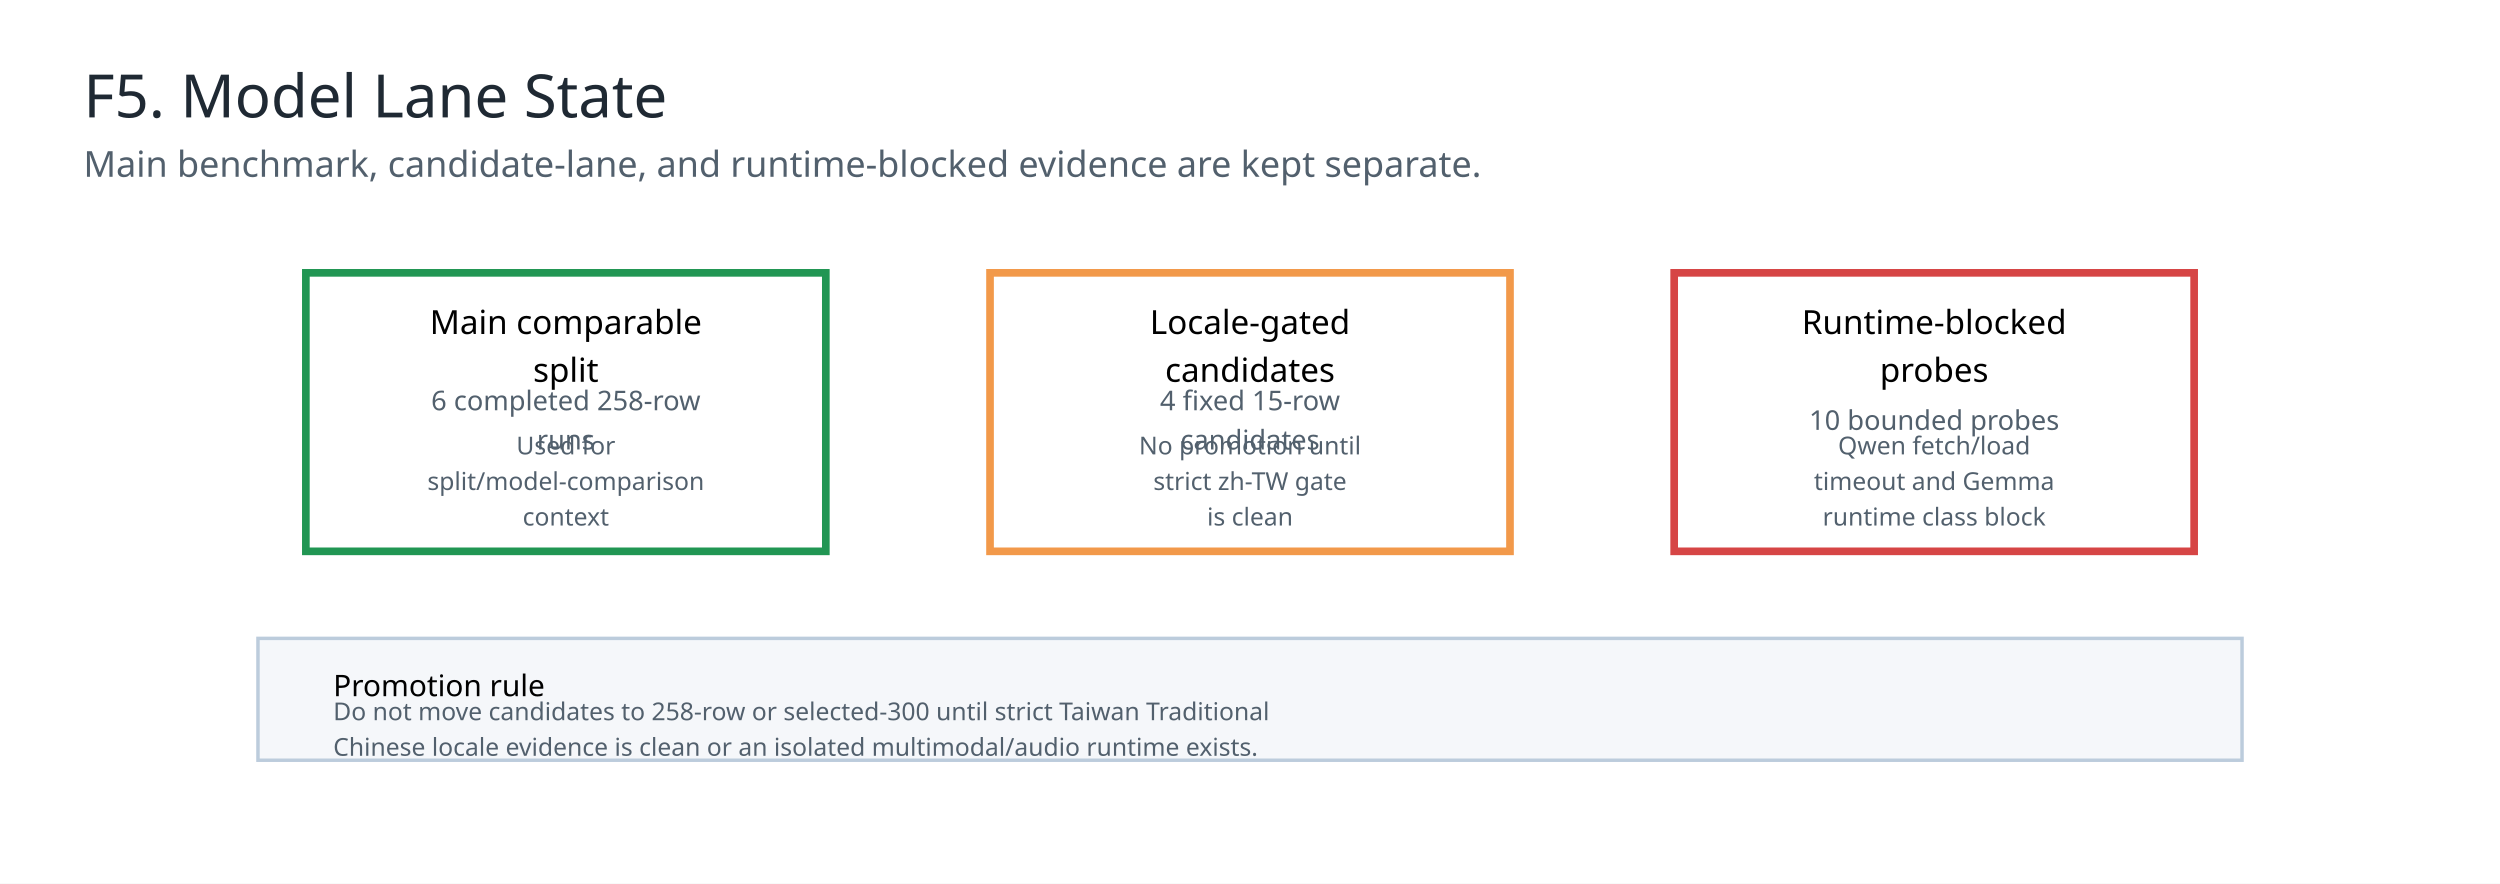
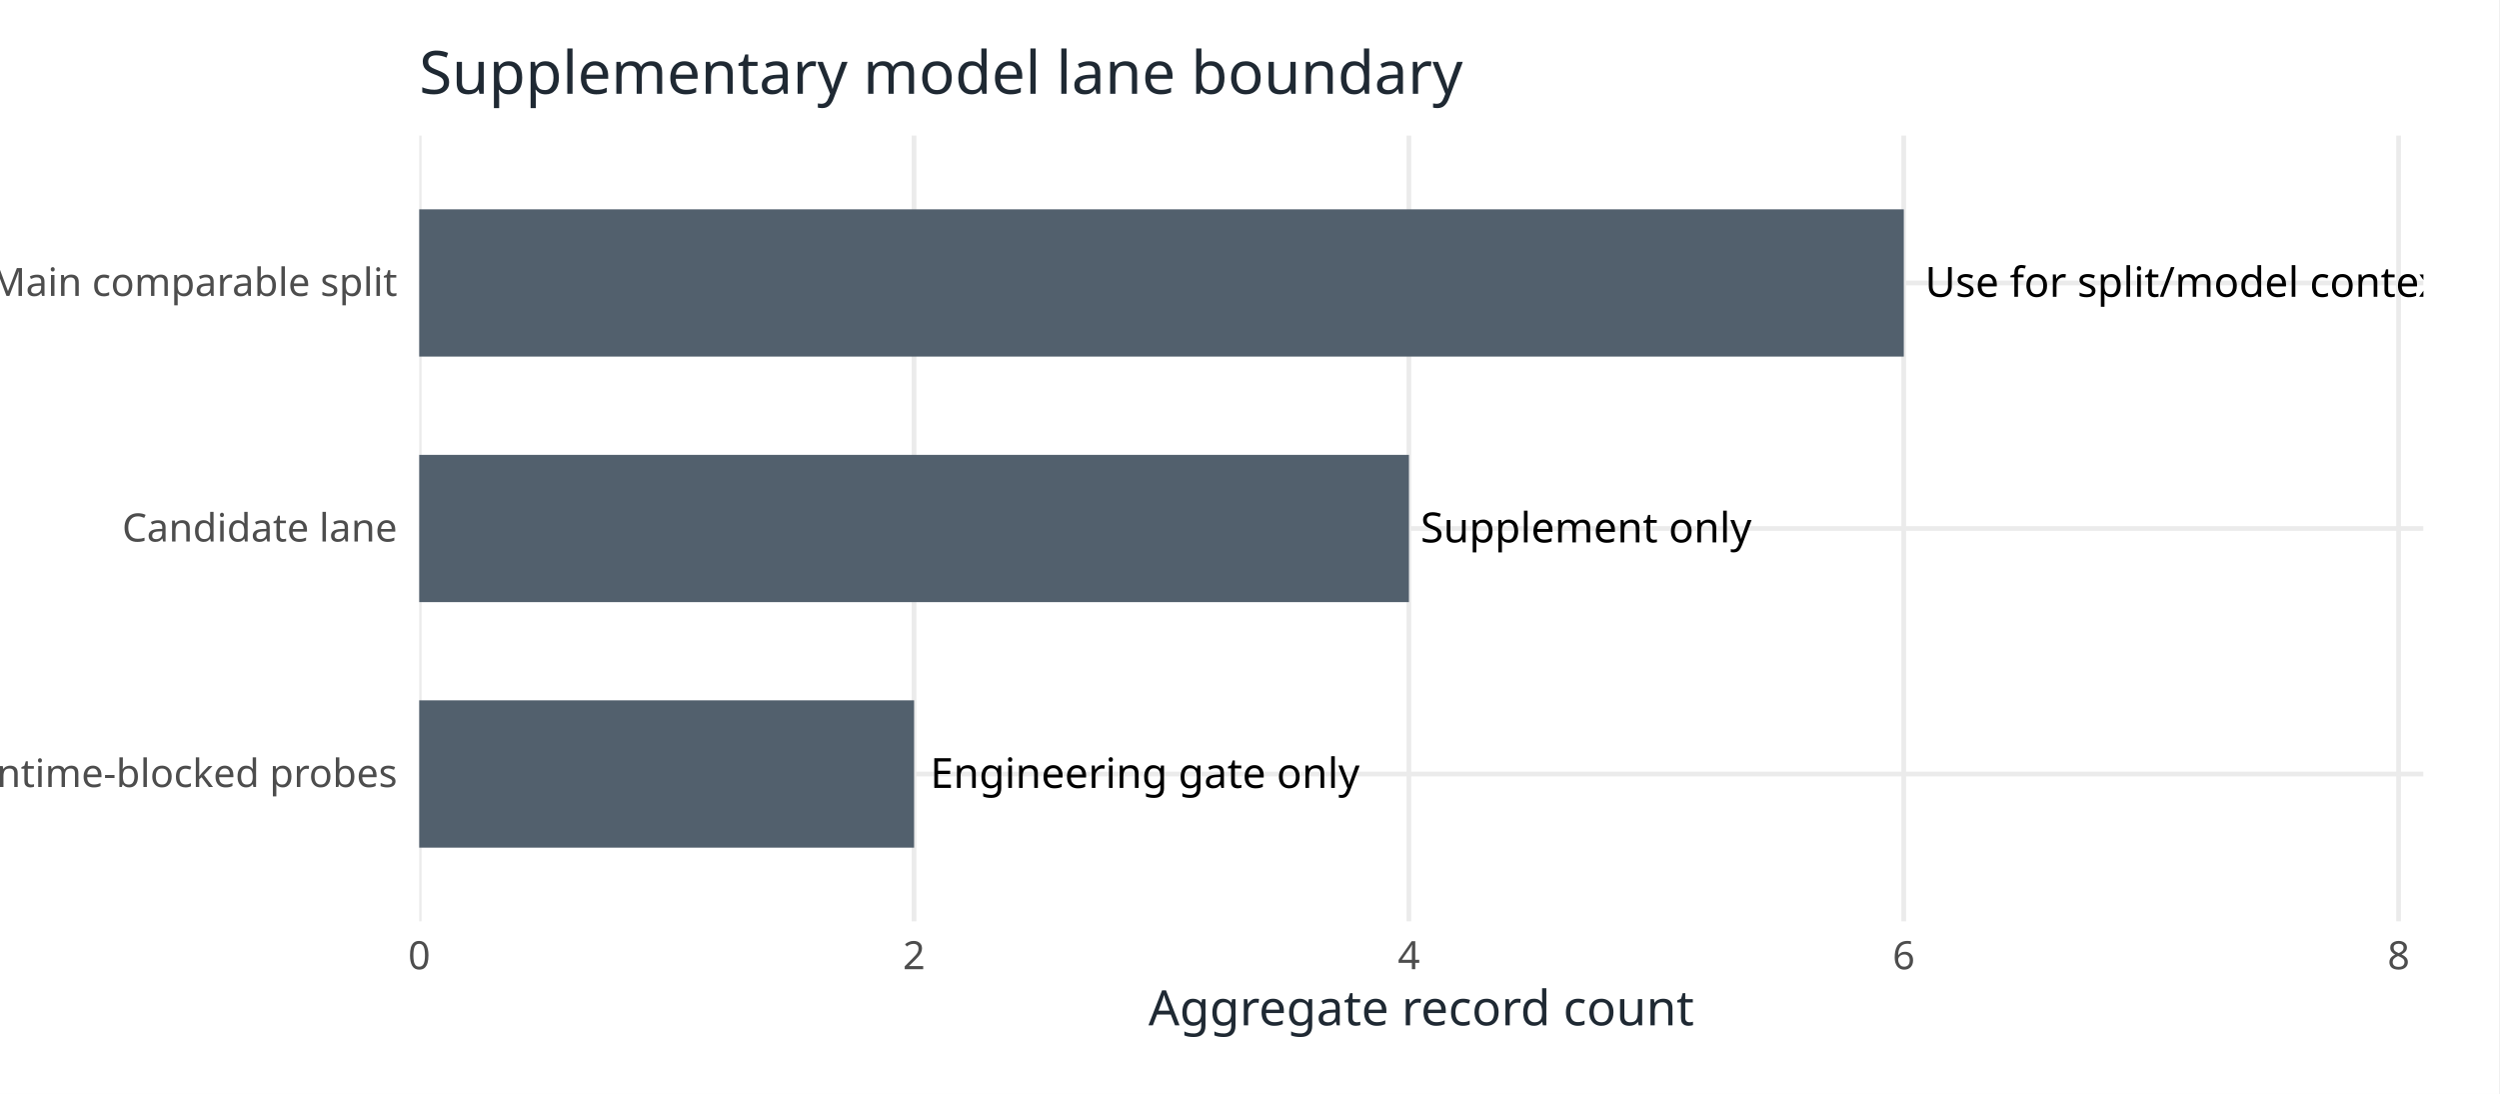
- <svg xmlns="http://www.w3.org/2000/svg" width="835.20pt" height="295.20pt" viewBox="0 0 835.20 295.20">
+ <svg xmlns="http://www.w3.org/2000/svg" width="460.80pt" height="201.60pt" viewBox="0 0 460.80 201.60">
  <g class="svglite">
    <defs>
      <style type="text/css">
    .svglite line, .svglite polyline, .svglite polygon, .svglite path, .svglite rect, .svglite circle {
      fill: none;
      stroke: #000000;
      stroke-linecap: round;
      stroke-linejoin: round;
      stroke-miterlimit: 10.00;
    }
    .svglite text {
      white-space: pre;
    }
    .svglite g.glyphgroup path {
      fill: inherit;
      stroke: none;
    }
  </style>
    </defs>
    <rect width="100%" height="100%" style="stroke: none; fill: #FFFFFF;" />
    <defs>
-       <clipPath id="cpMC4wMHw4MzUuMjB8MC4wMHwyOTUuMjA=">
-         <rect x="0.00" y="0.00" width="835.20" height="295.20" />
+       <clipPath id="cpMC4wMHw0NjAuODB8MC4wMHwyMDEuNjA=">
+         <rect x="0.00" y="0.00" width="460.80" height="201.60" />
      </clipPath>
    </defs>
-     <g clip-path="url(#cpMC4wMHw4MzUuMjB8MC4wMHwyOTUuMjA=)">
-       <rect x="0.00" y="0.00" width="835.20" height="295.20" style="stroke-width: 0.00; stroke: none;" />
-       <rect x="102.18" y="91.15" width="173.71" height="93.04" style="stroke-width: 2.56; stroke: #219653; stroke-linecap: butt; stroke-linejoin: miter; fill: #FFFFFF;" />
-       <rect x="330.75" y="91.15" width="173.71" height="93.04" style="stroke-width: 2.56; stroke: #F2994A; stroke-linecap: butt; stroke-linejoin: miter; fill: #FFFFFF;" />
-       <rect x="559.31" y="91.15" width="173.71" height="93.04" style="stroke-width: 2.56; stroke: #D64545; stroke-linecap: butt; stroke-linejoin: miter; fill: #FFFFFF;" />
-       <text x="189.03" y="111.58" text-anchor="middle" style="font-size: 11.10px; font-family: &quot;EB Garamond Initials&quot;;" textLength="61.92px" lengthAdjust="spacingAndGlyphs">Main comparable</text>
-       <text x="189.03" y="127.56" text-anchor="middle" style="font-size: 11.10px; font-family: &quot;EB Garamond Initials&quot;;" textLength="20.16px" lengthAdjust="spacingAndGlyphs">split</text>
-       <text x="417.60" y="111.58" text-anchor="middle" style="font-size: 11.10px; font-family: &quot;EB Garamond Initials&quot;;" textLength="56.80px" lengthAdjust="spacingAndGlyphs">Locale-gated</text>
-       <text x="417.60" y="127.56" text-anchor="middle" style="font-size: 11.10px; font-family: &quot;EB Garamond Initials&quot;;" textLength="40.31px" lengthAdjust="spacingAndGlyphs">candidates</text>
-       <text x="646.17" y="111.58" text-anchor="middle" style="font-size: 11.10px; font-family: &quot;EB Garamond Initials&quot;;" textLength="61.92px" lengthAdjust="spacingAndGlyphs">Runtime-blocked</text>
-       <text x="646.17" y="127.56" text-anchor="middle" style="font-size: 11.10px; font-family: &quot;EB Garamond Initials&quot;;" textLength="25.64px" lengthAdjust="spacingAndGlyphs">probes</text>
-       <text x="189.03" y="137.06" text-anchor="middle" style="font-size: 9.10px;fill: #52606D; font-family: &quot;EB Garamond Initials&quot;;" textLength="65.31px" lengthAdjust="spacingAndGlyphs">6 completed 258-row</text>
-       <text x="189.03" y="150.17" text-anchor="middle" style="font-size: 9.10px;fill: #52606D; font-family: &quot;EB Garamond Initials&quot;;" textLength="13.25px" lengthAdjust="spacingAndGlyphs">runs</text>
-       <text x="417.60" y="137.06" text-anchor="middle" style="font-size: 9.10px;fill: #52606D; font-family: &quot;EB Garamond Initials&quot;;" textLength="47.56px" lengthAdjust="spacingAndGlyphs">4 fixed 15-row</text>
-       <text x="417.60" y="150.17" text-anchor="middle" style="font-size: 9.10px;fill: #52606D; font-family: &quot;EB Garamond Initials&quot;;" textLength="33.12px" lengthAdjust="spacingAndGlyphs">candidates</text>
-       <text x="646.17" y="143.61" text-anchor="middle" style="font-size: 9.10px;fill: #52606D; font-family: &quot;EB Garamond Initials&quot;;" textLength="58.69px" lengthAdjust="spacingAndGlyphs">10 bounded probes</text>
-       <text x="189.03" y="151.80" text-anchor="middle" style="font-size: 8.25px;fill: #52606D; font-family: &quot;EB Garamond Initials&quot;;" textLength="25.08px" lengthAdjust="spacingAndGlyphs">Used for</text>
-       <text x="189.03" y="163.69" text-anchor="middle" style="font-size: 8.25px;fill: #52606D; font-family: &quot;EB Garamond Initials&quot;;" textLength="69.23px" lengthAdjust="spacingAndGlyphs">split/model-comparison</text>
-       <text x="189.03" y="175.57" text-anchor="middle" style="font-size: 8.25px;fill: #52606D; font-family: &quot;EB Garamond Initials&quot;;" textLength="22.08px" lengthAdjust="spacingAndGlyphs">context</text>
-       <text x="417.60" y="151.80" text-anchor="middle" style="font-size: 8.25px;fill: #52606D; font-family: &quot;EB Garamond Initials&quot;;" textLength="63.56px" lengthAdjust="spacingAndGlyphs">No promotion until</text>
-       <text x="417.60" y="163.69" text-anchor="middle" style="font-size: 8.25px;fill: #52606D; font-family: &quot;EB Garamond Initials&quot;;" textLength="56.25px" lengthAdjust="spacingAndGlyphs">strict zh-TW gate</text>
-       <text x="417.60" y="175.57" text-anchor="middle" style="font-size: 8.25px;fill: #52606D; font-family: &quot;EB Garamond Initials&quot;;" textLength="24.00px" lengthAdjust="spacingAndGlyphs">is clean</text>
-       <text x="646.17" y="151.80" text-anchor="middle" style="font-size: 8.25px;fill: #52606D; font-family: &quot;EB Garamond Initials&quot;;" textLength="51.33px" lengthAdjust="spacingAndGlyphs">Qwen fetch/load</text>
-       <text x="646.17" y="163.69" text-anchor="middle" style="font-size: 8.25px;fill: #52606D; font-family: &quot;EB Garamond Initials&quot;;" textLength="57.16px" lengthAdjust="spacingAndGlyphs">timeout and Gemma</text>
-       <text x="646.17" y="175.57" text-anchor="middle" style="font-size: 8.25px;fill: #52606D; font-family: &quot;EB Garamond Initials&quot;;" textLength="58.08px" lengthAdjust="spacingAndGlyphs">runtime class block</text>
-       <rect x="86.18" y="213.27" width="662.84" height="40.71" style="stroke-width: 1.16; stroke: #BCCCDC; stroke-linecap: butt; stroke-linejoin: miter; fill: #F5F7FA;" />
-       <text x="111.32" y="232.58" style="font-size: 9.96px; font-family: &quot;EB Garamond Initials&quot;;" textLength="54.64px" lengthAdjust="spacingAndGlyphs">Promotion rule</text>
-       <text x="111.32" y="240.61" style="font-size: 8.25px;fill: #52606D; font-family: &quot;EB Garamond Initials&quot;;" textLength="266.30px" lengthAdjust="spacingAndGlyphs">Do not move candidates to 258-row or selected-300 until strict Taiwan Traditional</text>
-       <text x="111.32" y="252.49" style="font-size: 8.25px;fill: #52606D; font-family: &quot;EB Garamond Initials&quot;;" textLength="245.39px" lengthAdjust="spacingAndGlyphs">Chinese locale evidence is clean or an isolated multimodal/audio runtime exists.</text>
-       <text x="27.90" y="59.07" style="font-size: 12.00px;fill: #52606D; font-family: &quot;EB Garamond Initials&quot;;" textLength="347.19px" lengthAdjust="spacingAndGlyphs">Main benchmark, candidate-lane, and runtime-blocked evidence are kept separate.</text>
-       <text x="27.90" y="39.23" style="font-size: 20.00px;fill: #1F2933; font-family: &quot;EB Garamond Initials&quot;;" textLength="173.53px" lengthAdjust="spacingAndGlyphs">F5. Model Lane State</text>
+     <g clip-path="url(#cpMC4wMHw0NjAuODB8MC4wMHwyMDEuNjA=)">
+       <rect x="-0" y="0.00" width="460.80" height="201.60" style="stroke-width: 0.87; stroke: none; fill: #FFFFFF;" />
+     </g>
+     <defs>
+       <clipPath id="cpNzcuMzB8NDQ2Ljg1fDI1LjAwfDE2OS44Mg==">
+         <rect x="77.30" y="25.00" width="369.56" height="144.82" />
+       </clipPath>
+     </defs>
+     <g clip-path="url(#cpNzcuMzB8NDQ2Ljg1fDI1LjAwfDE2OS44Mg==)">
+       <polyline points="77.30,142.67 446.85,142.67 " style="stroke-width: 0.87; stroke: #EBEBEB; stroke-linecap: butt;" />
+       <polyline points="77.30,97.41 446.85,97.41 " style="stroke-width: 0.87; stroke: #EBEBEB; stroke-linecap: butt;" />
+       <polyline points="77.30,52.16 446.85,52.16 " style="stroke-width: 0.87; stroke: #EBEBEB; stroke-linecap: butt;" />
+       <polyline points="77.30,169.82 77.30,25.00 " style="stroke-width: 0.87; stroke: #EBEBEB; stroke-linecap: butt;" />
+       <polyline points="168.54,169.82 168.54,25.00 " style="stroke-width: 0.87; stroke: #EBEBEB; stroke-linecap: butt;" />
+       <polyline points="259.79,169.82 259.79,25.00 " style="stroke-width: 0.87; stroke: #EBEBEB; stroke-linecap: butt;" />
+       <polyline points="351.04,169.82 351.04,25.00 " style="stroke-width: 0.87; stroke: #EBEBEB; stroke-linecap: butt;" />
+       <polyline points="442.29,169.82 442.29,25.00 " style="stroke-width: 0.87; stroke: #EBEBEB; stroke-linecap: butt;" />
+       <rect x="77.30" y="38.58" width="273.75" height="27.15" style="stroke-width: 0.87; stroke: none; stroke-linecap: butt; stroke-linejoin: miter; fill: #52606D;" />
+       <rect x="77.30" y="83.84" width="182.50" height="27.15" style="stroke-width: 0.87; stroke: none; stroke-linecap: butt; stroke-linejoin: miter; fill: #52606D;" />
+       <rect x="77.30" y="129.09" width="91.25" height="27.15" style="stroke-width: 0.87; stroke: none; stroke-linecap: butt; stroke-linejoin: miter; fill: #52606D;" />
+       <text x="354.97" y="54.71" style="font-size: 7.68px; font-family: &quot;EB Garamond Initials&quot;;" textLength="78.52px" lengthAdjust="spacingAndGlyphs">Use for split/model context</text>
+       <text x="261.94" y="99.97" style="font-size: 7.68px; font-family: &quot;EB Garamond Initials&quot;;" textLength="42.95px" lengthAdjust="spacingAndGlyphs">Supplement only</text>
+       <text x="171.53" y="145.23" style="font-size: 7.68px; font-family: &quot;EB Garamond Initials&quot;;" textLength="59.73px" lengthAdjust="spacingAndGlyphs">Engineering gate only</text>
+     </g>
+     <g clip-path="url(#cpMC4wMHw0NjAuODB8MC4wMHwyMDEuNjA=)">
+       <text x="73.26" y="145.06" text-anchor="end" style="font-size: 7.20px;fill: #4D4D4D; font-family: &quot;EB Garamond Initials&quot;;" textLength="59.31px" lengthAdjust="spacingAndGlyphs">Runtime-blocked probes</text>
+       <text x="73.26" y="99.81" text-anchor="end" style="font-size: 7.20px;fill: #4D4D4D; font-family: &quot;EB Garamond Initials&quot;;" textLength="36.53px" lengthAdjust="spacingAndGlyphs">Candidate lane</text>
+       <text x="73.26" y="54.55" text-anchor="end" style="font-size: 7.20px;fill: #4D4D4D; font-family: &quot;EB Garamond Initials&quot;;" textLength="55.75px" lengthAdjust="spacingAndGlyphs">Main comparable split</text>
+       <text x="77.30" y="178.65" text-anchor="middle" style="font-size: 7.20px;fill: #4D4D4D; font-family: &quot;EB Garamond Initials&quot;;" textLength="2.61px" lengthAdjust="spacingAndGlyphs">0</text>
+       <text x="168.54" y="178.65" text-anchor="middle" style="font-size: 7.20px;fill: #4D4D4D; font-family: &quot;EB Garamond Initials&quot;;" textLength="2.61px" lengthAdjust="spacingAndGlyphs">2</text>
+       <text x="259.79" y="178.65" text-anchor="middle" style="font-size: 7.20px;fill: #4D4D4D; font-family: &quot;EB Garamond Initials&quot;;" textLength="2.61px" lengthAdjust="spacingAndGlyphs">4</text>
+       <text x="351.04" y="178.65" text-anchor="middle" style="font-size: 7.20px;fill: #4D4D4D; font-family: &quot;EB Garamond Initials&quot;;" textLength="2.61px" lengthAdjust="spacingAndGlyphs">6</text>
+       <text x="442.29" y="178.65" text-anchor="middle" style="font-size: 7.20px;fill: #4D4D4D; font-family: &quot;EB Garamond Initials&quot;;" textLength="2.61px" lengthAdjust="spacingAndGlyphs">8</text>
+       <text x="262.07" y="188.99" text-anchor="middle" style="font-size: 9.00px;fill: #1F2933; font-family: &quot;EB Garamond Initials&quot;;" textLength="80.25px" lengthAdjust="spacingAndGlyphs">Aggregate record count</text>
+       <text x="77.30" y="17.29" style="font-size: 11.00px;fill: #1F2933; font-family: &quot;EB Garamond Initials&quot;;" textLength="134.88px" lengthAdjust="spacingAndGlyphs">Supplementary model lane boundary</text>
    </g>
  </g>
</svg>
